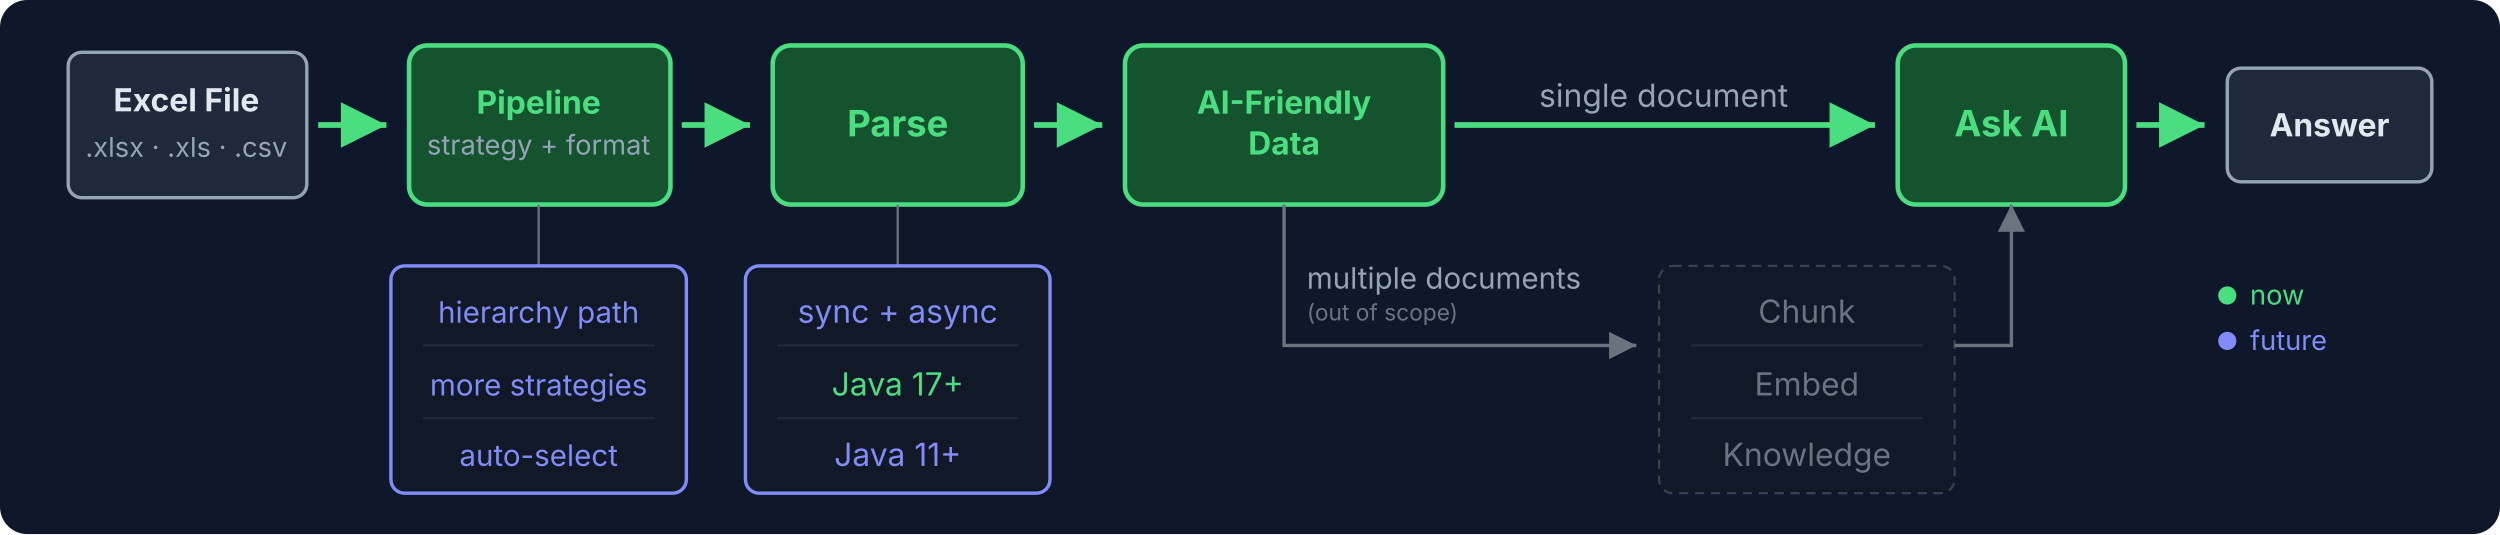
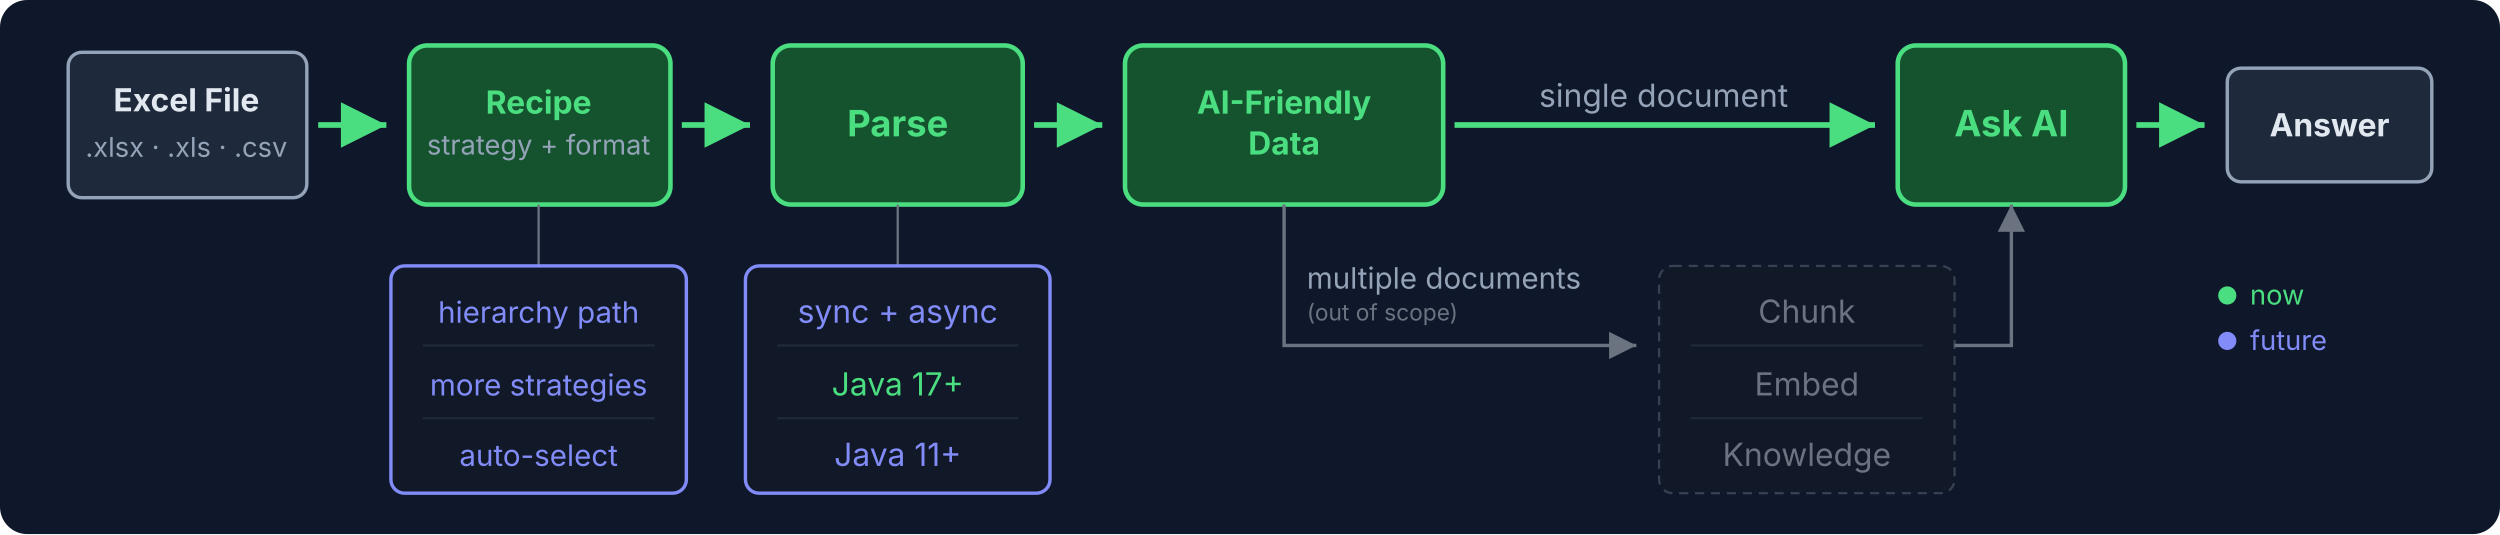
<svg xmlns="http://www.w3.org/2000/svg" viewBox="0 0 1100 235" font-family="system-ui, -apple-system, sans-serif">
  <defs>
    <marker id="arr" viewBox="0 0 10 10" refX="10" refY="5" markerWidth="8" markerHeight="8" orient="auto">
      <path d="M 0 0 L 10 5 L 0 10 z" fill="#4ade80" />
    </marker>
    <marker id="arr-gray" viewBox="0 0 10 10" refX="10" refY="5" markerWidth="8" markerHeight="8" orient="auto">
      <path d="M 0 0 L 10 5 L 0 10 z" fill="#6b7280" />
    </marker>
  </defs>
  <rect width="1100" height="235" rx="12" fill="#0f172a" />
  <rect x="30" y="23" width="105" height="64" rx="6" fill="#1e293b" stroke="#94a3b8" stroke-width="1.5" />
  <text x="82" y="49" text-anchor="middle" fill="#e2e8f0" font-size="14" font-weight="bold">Excel File</text>
  <text x="82" y="69" text-anchor="middle" fill="#94a3b8" font-size="12">.xlsx · .xls · .csv</text>
  <line x1="140" y1="55" x2="170" y2="55" stroke="#4ade80" stroke-width="2.5" marker-end="url(#arr)" />
  <rect x="180" y="20" width="115" height="70" rx="8" fill="#14532d" stroke="#4ade80" stroke-width="2" />
-   <text x="237" y="50" text-anchor="middle" fill="#4ade80" font-size="14" font-weight="bold">Pipeline</text>
+   <text x="237" y="50" text-anchor="middle" fill="#4ade80" font-size="14" font-weight="bold">Recipe</text>
  <text x="237" y="68" text-anchor="middle" fill="#94a3b8" font-size="12">strategy + format</text>
  <line x1="300" y1="55" x2="330" y2="55" stroke="#4ade80" stroke-width="2.5" marker-end="url(#arr)" />
  <rect x="340" y="20" width="110" height="70" rx="8" fill="#14532d" stroke="#4ade80" stroke-width="2" />
  <text x="395" y="60" text-anchor="middle" fill="#4ade80" font-size="16" font-weight="bold">Parse</text>
  <line x1="455" y1="55" x2="485" y2="55" stroke="#4ade80" stroke-width="2.5" marker-end="url(#arr)" />
  <rect x="495" y="20" width="140" height="70" rx="8" fill="#14532d" stroke="#4ade80" stroke-width="2" />
  <text x="565" y="50" text-anchor="middle" fill="#4ade80" font-size="14" font-weight="bold">AI-Friendly</text>
  <text x="565" y="68" text-anchor="middle" fill="#4ade80" font-size="14" font-weight="bold">Data</text>
  <line x1="640" y1="55" x2="825" y2="55" stroke="#4ade80" stroke-width="2.5" marker-end="url(#arr)" />
  <text x="732" y="47" text-anchor="middle" fill="#94a3b8" font-size="14">single document</text>
  <rect x="835" y="20" width="100" height="70" rx="8" fill="#14532d" stroke="#4ade80" stroke-width="2" />
  <text x="885" y="60" text-anchor="middle" fill="#4ade80" font-size="16" font-weight="bold">Ask AI</text>
  <line x1="940" y1="55" x2="970" y2="55" stroke="#4ade80" stroke-width="2.5" marker-end="url(#arr)" />
  <rect x="980" y="30" width="90" height="50" rx="6" fill="#1e293b" stroke="#94a3b8" stroke-width="1.5" />
  <text x="1025" y="60" text-anchor="middle" fill="#e2e8f0" font-size="14" font-weight="bold">Answer</text>
  <polyline points="565,90 565,152 720,152" fill="none" stroke="#6b7280" stroke-width="1.5" marker-end="url(#arr-gray)" />
  <text x="575" y="127" fill="#94a3b8" font-size="13">multiple documents</text>
  <text x="575" y="141" fill="#6b7280" font-size="10">(out of scope)</text>
  <rect x="730" y="117" width="130" height="100" rx="6" fill="#111827" stroke="#374151" stroke-width="1" stroke-dasharray="4,3" />
  <text x="795" y="142" text-anchor="middle" fill="#6b7280" font-size="14">Chunk</text>
  <line x1="744" y1="152" x2="846" y2="152" stroke="#1f2937" />
  <text x="795" y="174" text-anchor="middle" fill="#6b7280" font-size="14">Embed</text>
  <line x1="744" y1="184" x2="846" y2="184" stroke="#1f2937" />
  <text x="795" y="205" text-anchor="middle" fill="#6b7280" font-size="14">Knowledge</text>
  <polyline points="860,152 885,152 885,90" fill="none" stroke="#6b7280" stroke-width="1.5" marker-end="url(#arr-gray)" />
  <line x1="237" y1="90" x2="237" y2="117" stroke="#6b7280" stroke-width="1" />
  <rect x="172" y="117" width="130" height="100" rx="6" fill="#111827" stroke="#818cf8" stroke-width="1.5" />
  <text x="237" y="142" text-anchor="middle" fill="#818cf8" font-size="13">hierarchy path</text>
  <line x1="186" y1="152" x2="288" y2="152" stroke="#1f2937" />
  <text x="237" y="174" text-anchor="middle" fill="#818cf8" font-size="13">more strategies</text>
  <line x1="186" y1="184" x2="288" y2="184" stroke="#1f2937" />
  <text x="237" y="205" text-anchor="middle" fill="#818cf8" font-size="13">auto-select</text>
  <line x1="395" y1="90" x2="395" y2="117" stroke="#6b7280" stroke-width="1" />
  <rect x="328" y="117" width="134" height="100" rx="6" fill="#111827" stroke="#818cf8" stroke-width="1.5" />
  <text x="395" y="142" text-anchor="middle" fill="#818cf8" font-size="14">sync + async</text>
  <line x1="342" y1="152" x2="448" y2="152" stroke="#1f2937" />
  <text x="395" y="174" text-anchor="middle" fill="#4ade80" font-size="14">Java 17+</text>
  <line x1="342" y1="184" x2="448" y2="184" stroke="#1f2937" />
  <text x="395" y="205" text-anchor="middle" fill="#818cf8" font-size="14">Java 11+</text>
  <circle cx="980" cy="130" r="4" fill="#4ade80" />
  <text x="990" y="134" fill="#4ade80" font-size="12">now</text>
  <circle cx="980" cy="150" r="4" fill="#818cf8" />
  <text x="990" y="154" fill="#818cf8" font-size="12">future</text>
</svg>
